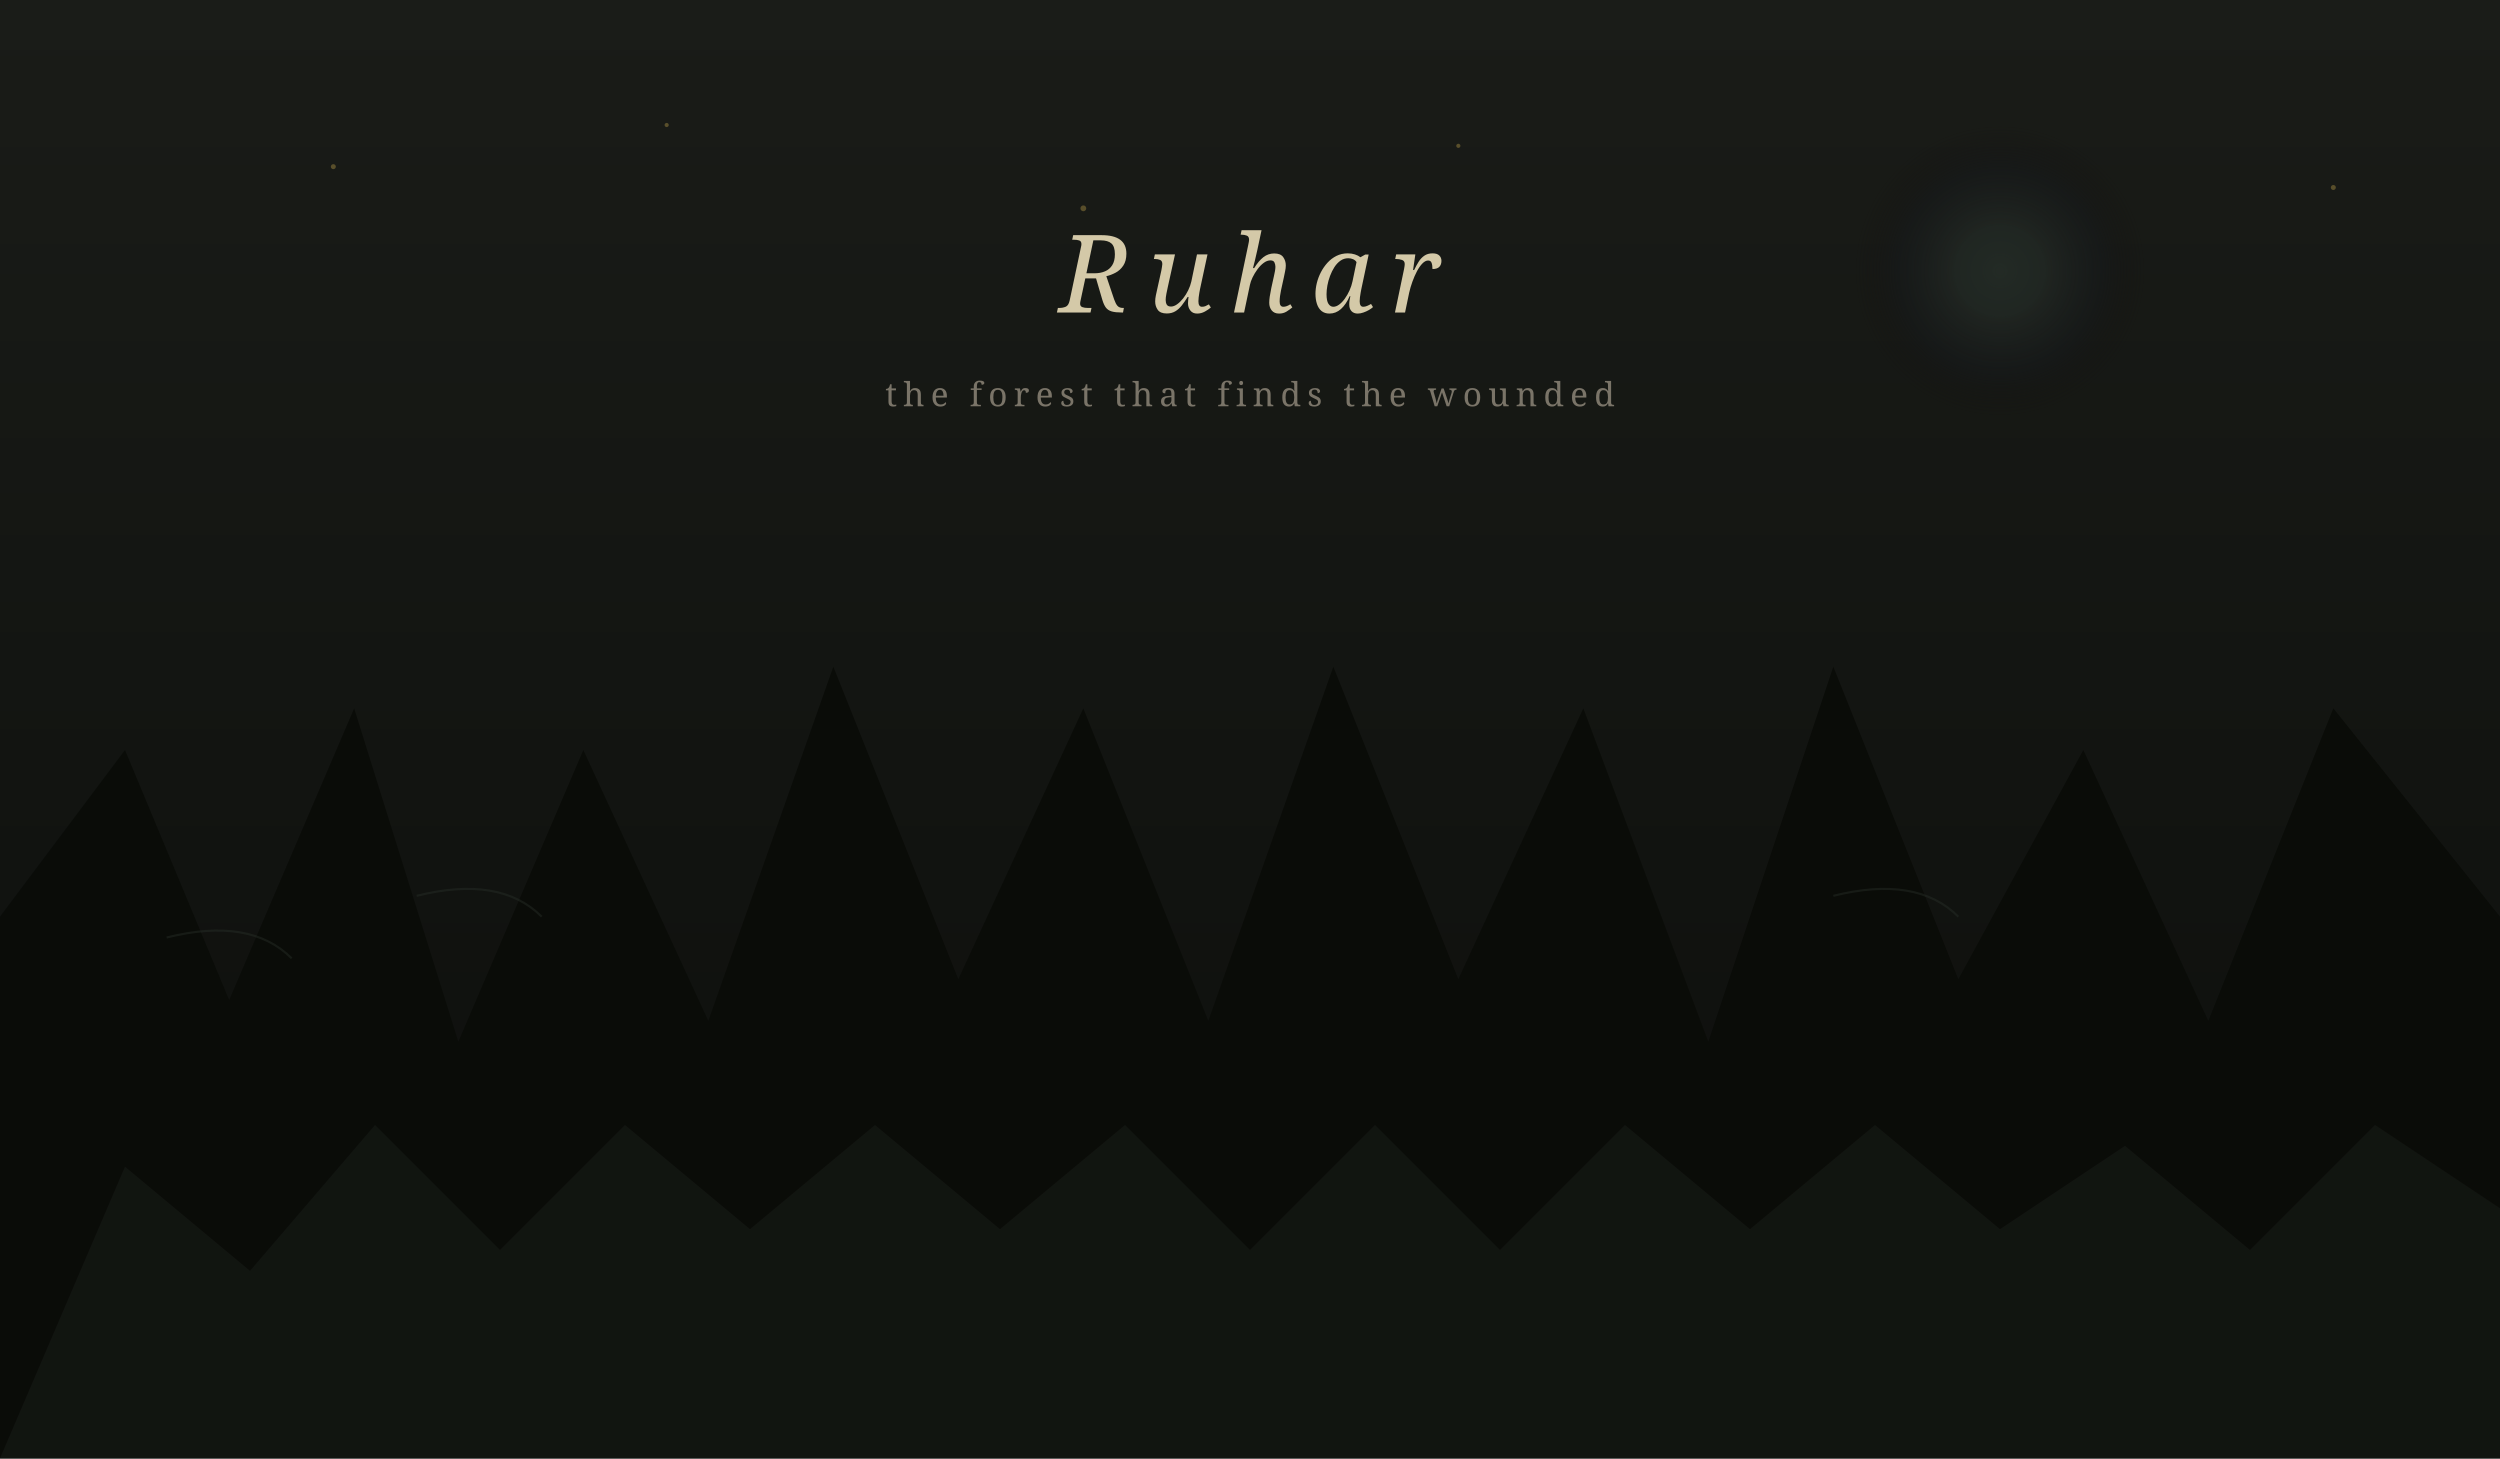
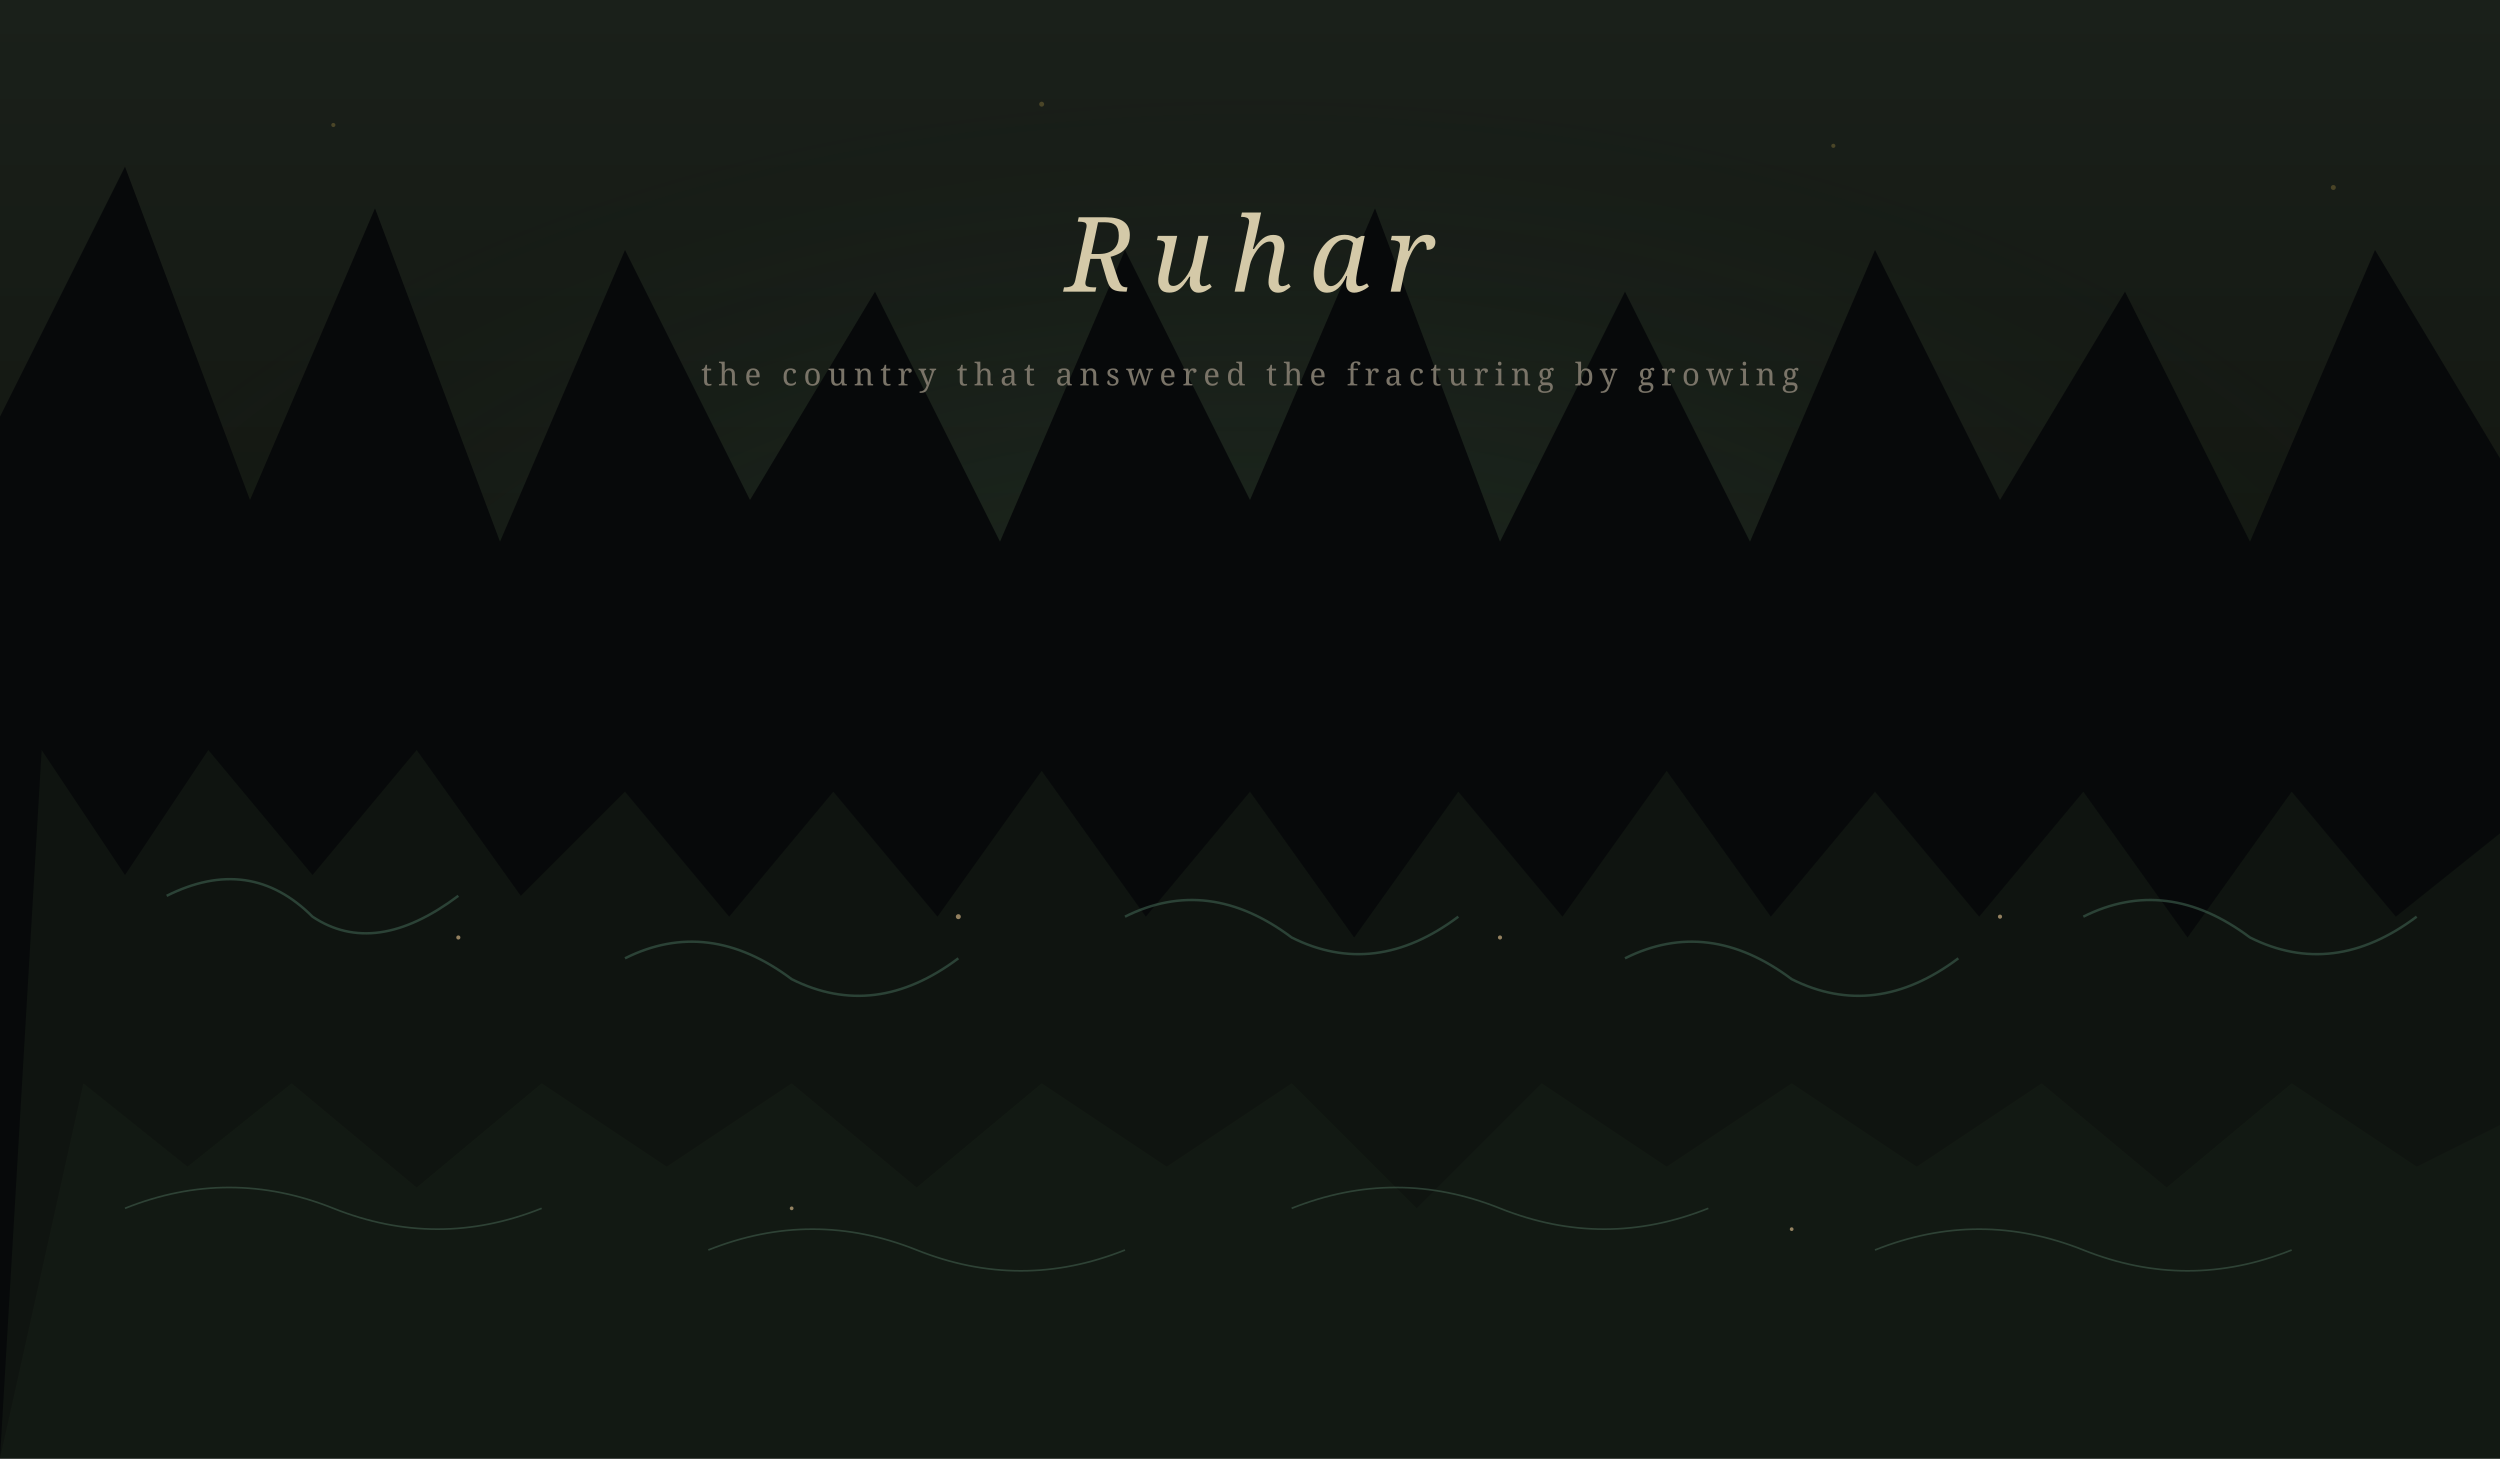
<svg xmlns="http://www.w3.org/2000/svg" viewBox="0 0 1200 700">
  <defs>
    <linearGradient id="sky" x1="0" y1="0" x2="0" y2="1">
-       <stop offset="0%" stop-color="#1a1c18" />
-       <stop offset="60%" stop-color="#111310" />
-       <stop offset="100%" stop-color="#0e0d0b" />
+       <stop offset="0%" stop-color="#1a201a" />
+       <stop offset="45%" stop-color="#121610" />
+       <stop offset="100%" stop-color="#0a0c09" />
    </linearGradient>
-     <radialGradient id="moon" cx="50%" cy="50%" r="50%">
-       <stop offset="0%" stop-color="#2b332b" />
-       <stop offset="70%" stop-color="#16191a" stop-opacity="0.6" />
-       <stop offset="100%" stop-color="#14110e" stop-opacity="0" />
+     <radialGradient id="warm" cx="50%" cy="58%" r="55%">
+       <stop offset="0%" stop-color="#4a6b58" stop-opacity="0.28" />
+       <stop offset="60%" stop-color="#3a5a4a" stop-opacity="0.1" />
+       <stop offset="100%" stop-color="#0a0c09" stop-opacity="0" />
    </radialGradient>
  </defs>
  <rect width="100%" height="100%" fill="url(#sky)" />
-   <circle cx="960" cy="130" r="70" fill="url(#moon)" />
-   <circle cx="960" cy="130" r="22" fill="#1f2722" opacity="0.7" />
-   <g fill="#a68d42" opacity="0.45">
-     <circle cx="160" cy="80" r="1.2" />
-     <circle cx="320" cy="60" r="1" />
-     <circle cx="520" cy="100" r="1.4" />
-     <circle cx="700" cy="70" r="1" />
+   <rect width="100%" height="100%" fill="url(#warm)" />
+   <g fill="#a68d42" opacity="0.35">
+     <circle cx="160" cy="60" r="1" />
+     <circle cx="500" cy="50" r="1.2" />
+     <circle cx="880" cy="70" r="1" />
    <circle cx="1120" cy="90" r="1.2" />
  </g>
-   <g fill="#0a0c08">
-     <path d="M0 700 L0 440 L60 360 L110 480 L170 340 L220 500 L280 360 L340 490 L400 320 L460 470 L520 340 L580 490 L640 320 L700 470 L760 340 L820 500 L880 320 L940 470 L1000 360 L1060 490 L1120 340 L1200 440 L1200 700 Z" />
+   <g fill="#07090a">
+     <path d="M0 700 L0 200 L60 80 L120 240 L180 100 L240 260 L300 120 L360 240 L420 140 L480 260 L540 120 L600 240 L660 100 L720 260 L780 140 L840 260 L900 120 L960 240 L1020 140 L1080 260 L1140 120 L1200 220 L1200 700 Z" />
  </g>
-   <g fill="#131612" opacity="0.85">
-     <path d="M0 700 L60 560 L120 610 L180 540 L240 600 L300 540 L360 590 L420 540 L480 590 L540 540 L600 600 L660 540 L720 600 L780 540 L840 590 L900 540 L960 590 L1020 550 L1080 600 L1140 540 L1200 580 L1200 700 Z" />
+   <g fill="#0f1510" opacity="0.92">
+     <path d="M0 700 L20 360 L60 420 L100 360 L150 420 L200 360 L250 430 L300 380 L350 440 L400 380 L450 440 L500 370 L550 440 L600 380 L650 450 L700 380 L750 440 L800 370 L850 440 L900 380 L950 440 L1000 380 L1050 450 L1100 380 L1150 440 L1200 400 L1200 700 Z" />
  </g>
-   <g stroke="#2b332b" stroke-width="1" fill="none" opacity="0.4">
-     <path d="M80 450 Q120 440 140 460" />
-     <path d="M200 430 Q240 420 260 440" />
-     <path d="M880 430 Q920 420 940 440" />
+   <g fill="#131a13" opacity="0.9">
+     <path d="M0 700 L40 520 L90 560 L140 520 L200 570 L260 520 L320 560 L380 520 L440 570 L500 520 L560 560 L620 520 L680 580 L740 520 L800 560 L860 520 L920 560 L980 520 L1040 570 L1100 520 L1160 560 L1200 540 L1200 700 Z" />
  </g>
-   <text x="600" y="150" text-anchor="middle" fill="#d4c9a8" font-family="Georgia, serif" font-size="52" font-style="italic" letter-spacing="8">
+   <g stroke="#3a5a4a" stroke-width="1.2" fill="none" opacity="0.65">
+     <path d="M80 430 Q120 410 150 440 Q180 460 220 430" />
+     <path d="M300 460 Q340 440 380 470 Q420 490 460 460" />
+     <path d="M540 440 Q580 420 620 450 Q660 470 700 440" />
+     <path d="M780 460 Q820 440 860 470 Q900 490 940 460" />
+     <path d="M1000 440 Q1040 420 1080 450 Q1120 470 1160 440" />
+   </g>
+   <g stroke="#4a6b58" stroke-width="0.8" fill="none" opacity="0.5">
+     <path d="M60 580 Q110 560 160 580 Q210 600 260 580" />
+     <path d="M340 600 Q390 580 440 600 Q490 620 540 600" />
+     <path d="M620 580 Q670 560 720 580 Q770 600 820 580" />
+     <path d="M900 600 Q950 580 1000 600 Q1050 620 1100 600" />
+   </g>
+   <g fill="#ffd9a0" opacity="0.55">
+     <circle cx="220" cy="450" r="1" />
+     <circle cx="460" cy="440" r="1.2" />
+     <circle cx="720" cy="450" r="1" />
+     <circle cx="960" cy="440" r="1" />
+     <circle cx="380" cy="580" r="0.9" />
+     <circle cx="860" cy="590" r="0.9" />
+   </g>
+   <text x="600" y="140" text-anchor="middle" fill="#d4c9a8" font-family="Georgia, serif" font-size="50" font-style="italic" letter-spacing="8">
    Ruhar
  </text>
-   <text x="600" y="195" text-anchor="middle" fill="#7a7468" font-family="Georgia, serif" font-size="16" letter-spacing="3">
-     the forest that finds the wounded
+   <text x="600" y="185" text-anchor="middle" fill="#7a7468" font-family="Georgia, serif" font-size="15" letter-spacing="3">
+     the country that answered the fracturing by growing
  </text>
</svg>
